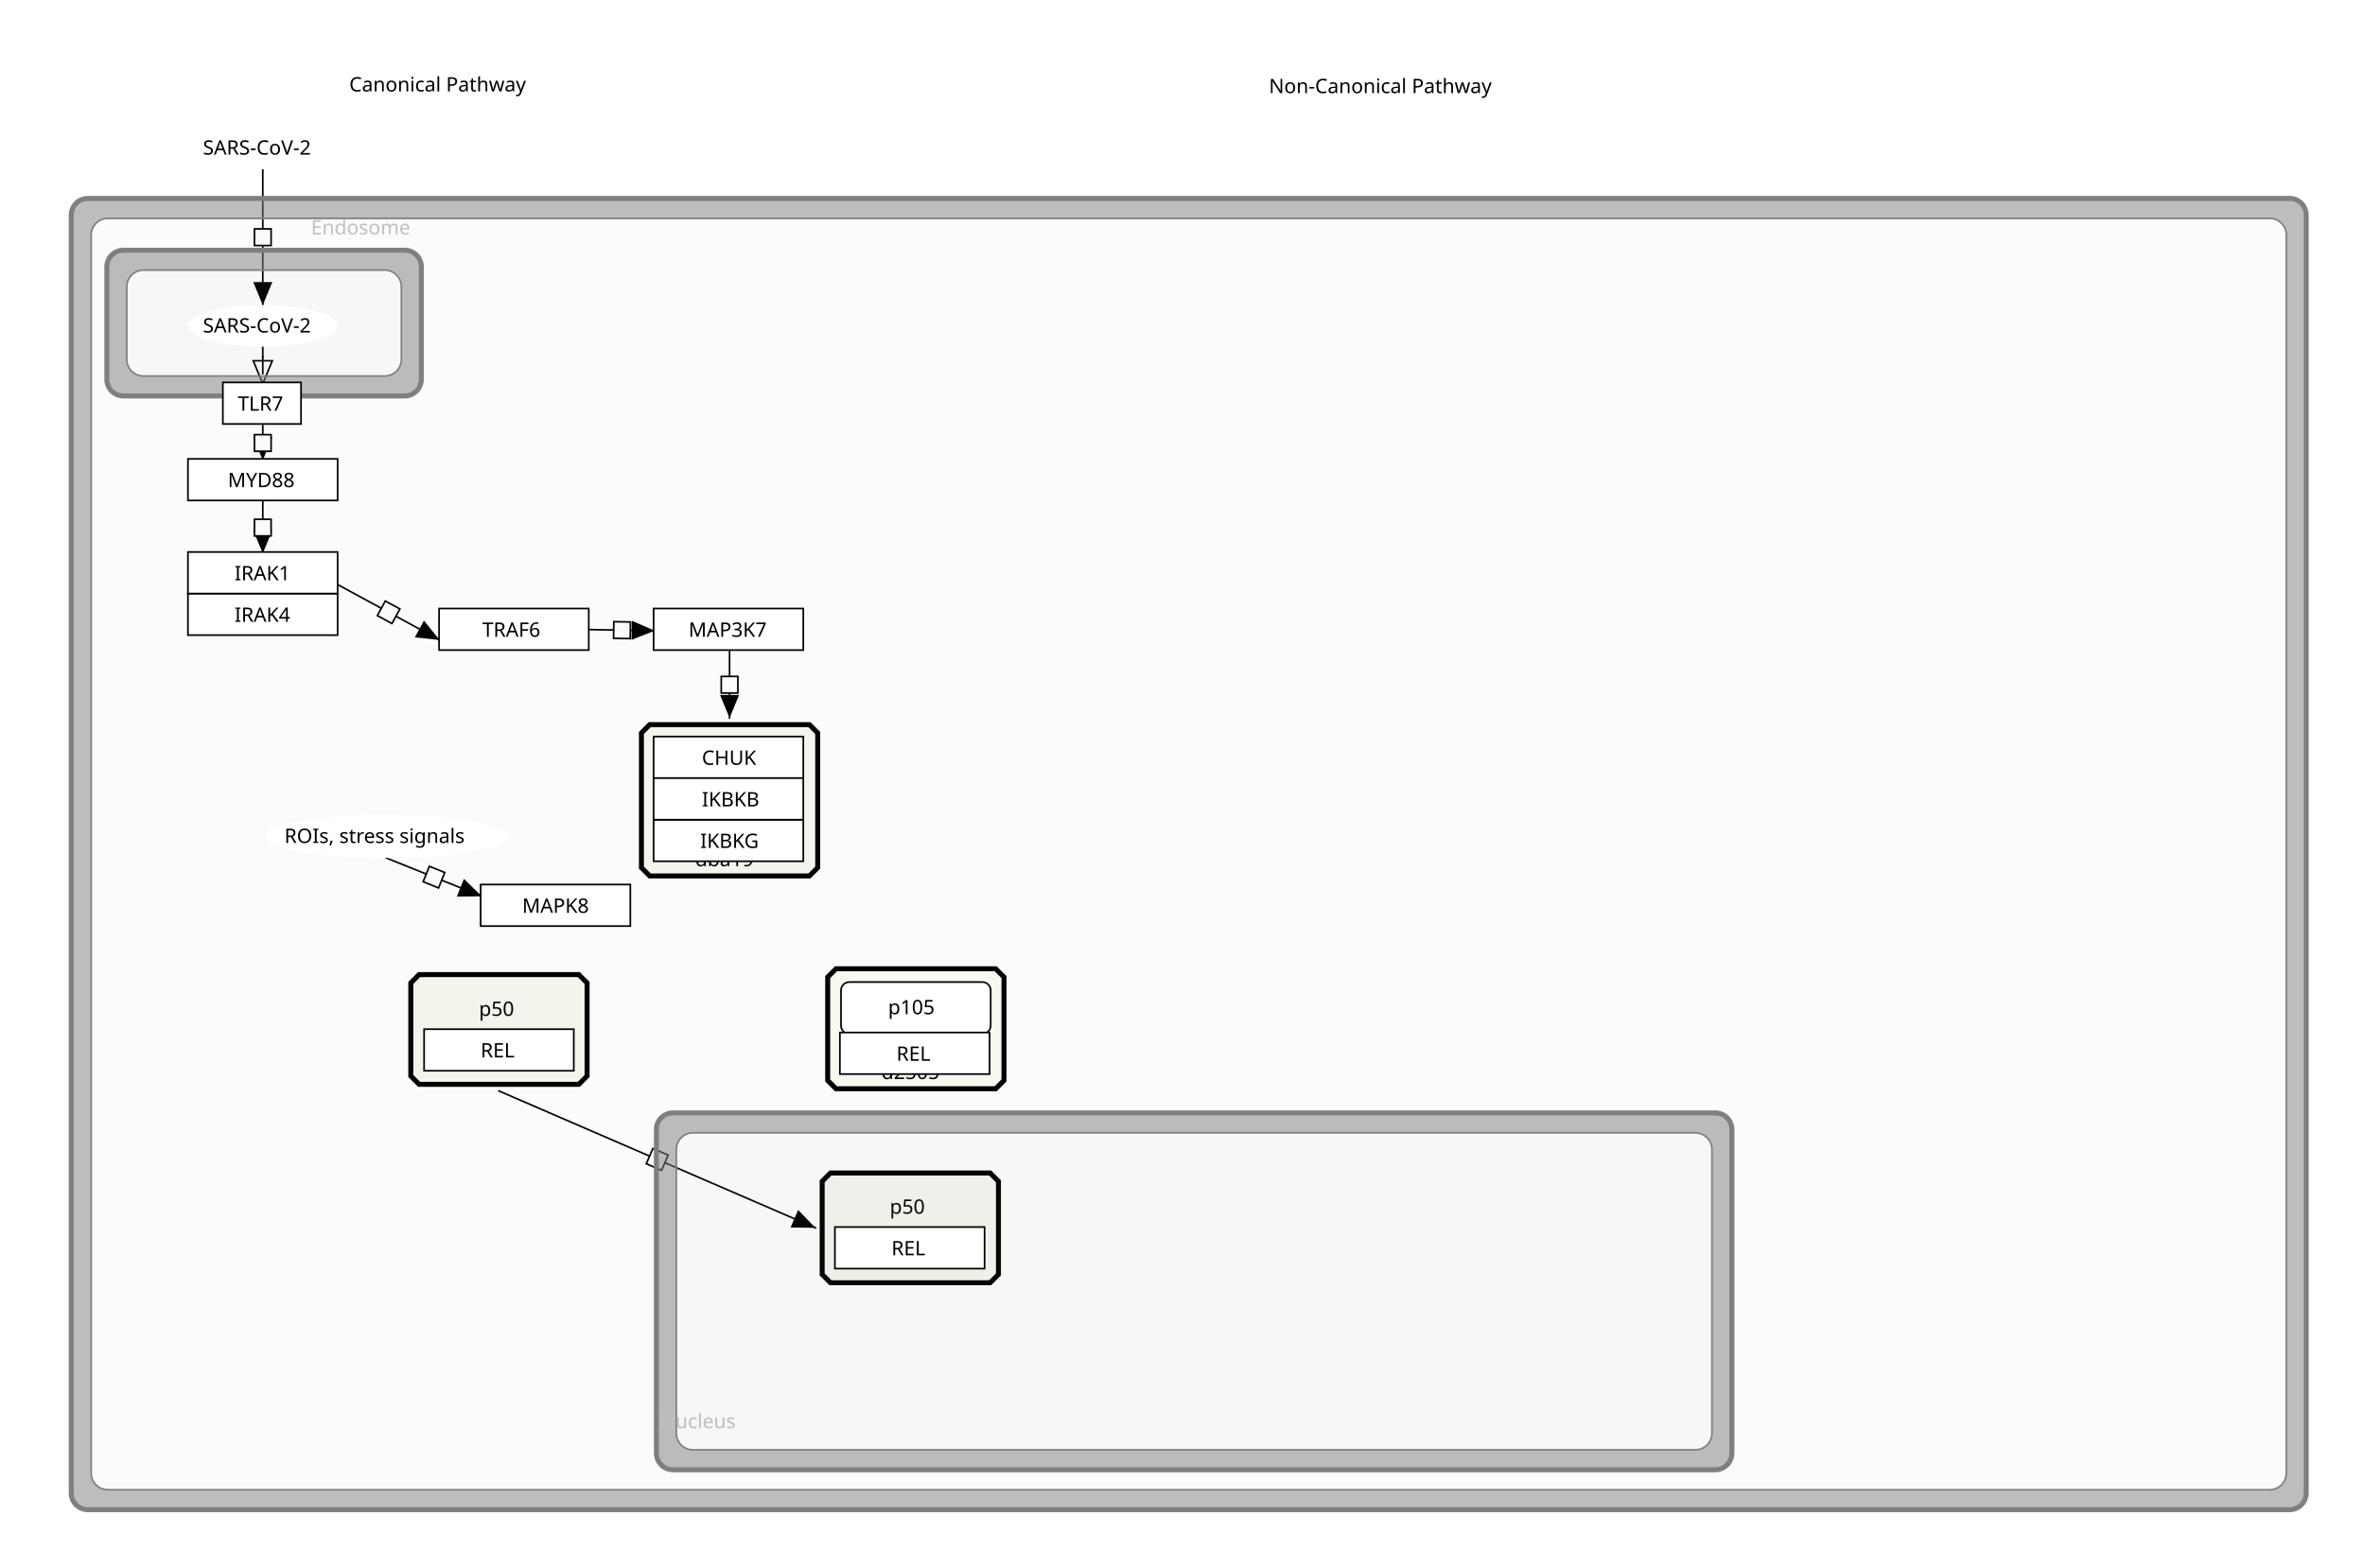
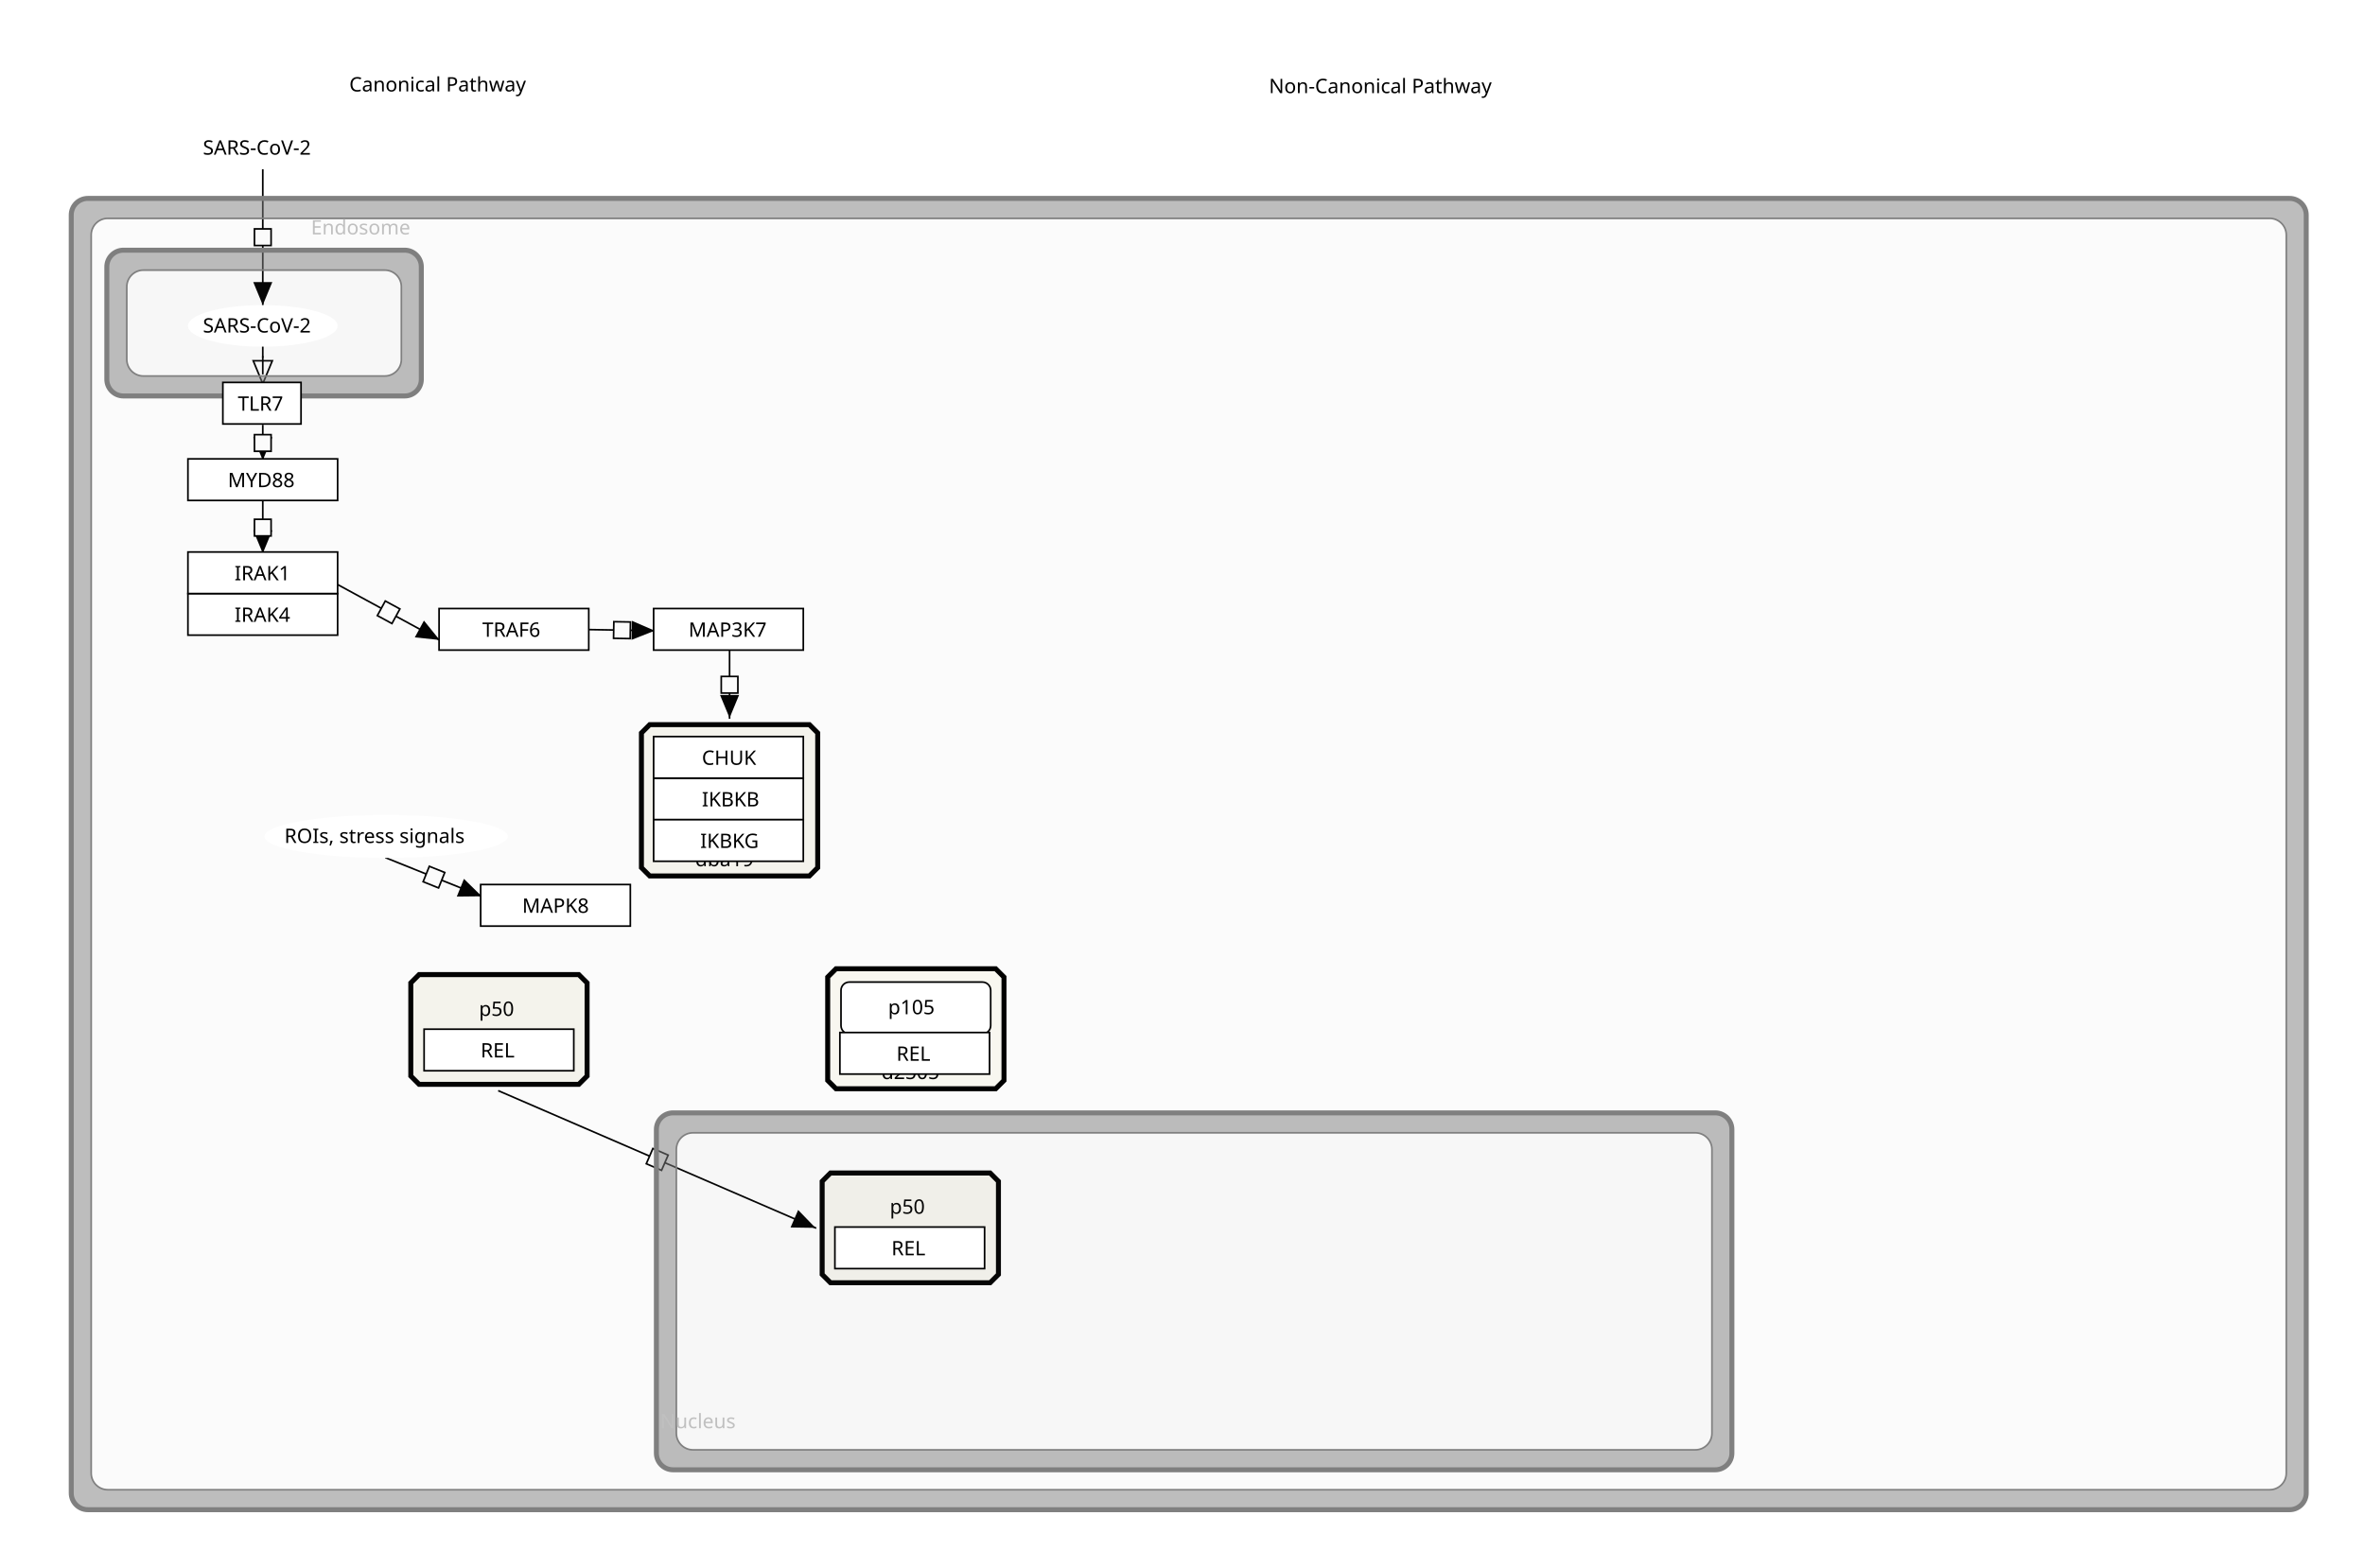
<svg xmlns="http://www.w3.org/2000/svg" fill-opacity="1" color-rendering="auto" color-interpolation="auto" text-rendering="auto" stroke="black" stroke-linecap="square" stroke-miterlimit="10" shape-rendering="auto" stroke-opacity="1" fill="black" stroke-dasharray="none" font-weight="normal" stroke-width="1" viewBox="0 0 1422 943" font-family="'Dialog'" font-style="normal" stroke-linejoin="miter" font-size="12px" stroke-dashoffset="0" image-rendering="auto">
  <defs id="genericDefs" />
  <g />
  <defs id="genericDefs" />
  <g>
    <g fill="white" text-rendering="geometricPrecision" color-interpolation="linearRGB" color-rendering="optimizeQuality" stroke="white" image-rendering="optimizeQuality">
      <rect x="-1" width="1424" height="945" y="-1" stroke="none" />
+       <path fill="none" d="M354.333 378.667 L369.001 378.915" stroke="black" />
+       <path fill="none" d="M378.999 379.085 L393.667 379.333" stroke="black" />
+       <path fill="black" d="M379.713 384.838 L393.667 379.333 L379.908 373.359 Z" stroke="none" />
+       <rect x="369" width="10" height="10" y="374" transform="translate(374,379) rotate(0.971) translate(-374,-379)" stroke="none" />
+       <rect x="369" y="374" transform="translate(374,379) rotate(0.971) translate(-374,-379)" fill="none" width="10" height="10" stroke="black" />
+     </g>
+     <g font-size="10px" text-rendering="geometricPrecision" image-rendering="optimizeQuality" color-rendering="optimizeQuality" font-family="sans-serif" color-interpolation="linearRGB" font-weight="bold">
+       <text x="373" xml:space="preserve" y="383" stroke="none" />
+     </g>
+     <g fill="rgb(248,247,240)" text-rendering="geometricPrecision" color-interpolation="linearRGB" color-rendering="optimizeQuality" stroke="rgb(248,247,240)" image-rendering="optimizeQuality">
+       <path d="M499.333 705.5 L595.333 705.5 L600.333 710.5 L600.333 766.5 L595.333 771.5 L499.333 771.5 L494.333 766.5 L494.333 710.5 Z" stroke="none" fill-rule="evenodd" />
+       <path fill="none" d="M499.333 705.5 L595.333 705.5 L600.333 710.5 L600.333 766.5 L595.333 771.5 L499.333 771.5 L494.333 766.5 L494.333 710.5 Z" stroke-width="3" fill-rule="evenodd" stroke="black" />
+       <text fill="black" x="535" xml:space="preserve" y="730" font-family="sans-serif" stroke="none">p50</text>
      <path fill="none" d="M158 256 L158 261.417" stroke="black" />
      <path fill="none" d="M158 271.417 L158 276.833" stroke="black" />
      <path fill="black" d="M152.26 262.975 L158 276.833 L163.74 262.975 Z" stroke="none" />
-       <rect x="153" width="10" height="10" y="261.417" transform="translate(158,266.4167) rotate(90) translate(-158,-266.4167)" stroke="none" />
+       <rect x="153" y="261.417" transform="translate(158,266.4167) rotate(90) translate(-158,-266.4167)" fill="white" width="10" height="10" stroke="none" />
      <rect x="153" y="261.417" transform="translate(158,266.4167) rotate(90) translate(-158,-266.4167)" fill="none" width="10" height="10" stroke="black" />
    </g>
    <g font-size="10px" text-rendering="geometricPrecision" image-rendering="optimizeQuality" color-rendering="optimizeQuality" font-family="sans-serif" color-interpolation="linearRGB" font-weight="bold">
      <text x="158" xml:space="preserve" y="270" stroke="none" />
+       <path fill="none" d="M203 351.583 L229.274 365.862" />
+       <path fill="none" d="M238.06 370.638 L264.333 384.917" />
+       <path d="M249.416 383.343 L264.333 384.917 L254.898 373.256 Z" stroke="none" />
+       <path fill="none" d="M229.274 365.862 L229.274 365.862" />
+       <path fill="none" d="M238.06 370.638 L238.06 370.638" />
+     </g>
+     <g transform="translate(233.6667,368.25) rotate(28.5231) translate(-233.6667,-368.25)" fill="white" text-rendering="geometricPrecision" color-rendering="optimizeQuality" image-rendering="optimizeQuality" color-interpolation="linearRGB" stroke="white">
+       <rect x="228.667" width="10" height="10" y="363.25" stroke="none" />
+       <rect fill="none" x="228.667" width="10" height="10" y="363.25" stroke="black" />
+     </g>
+     <g font-size="10px" text-rendering="geometricPrecision" image-rendering="optimizeQuality" color-rendering="optimizeQuality" font-family="sans-serif" color-interpolation="linearRGB" font-weight="bold">
+       <text x="233" xml:space="preserve" y="372" stroke="none" />
+     </g>
+     <g fill="rgb(248,247,240)" text-rendering="geometricPrecision" color-interpolation="linearRGB" color-rendering="optimizeQuality" stroke="rgb(248,247,240)" image-rendering="optimizeQuality">
+       <path d="M252 586.167 L348 586.167 L353 591.167 L353 647.167 L348 652.167 L252 652.167 L247 647.167 L247 591.167 Z" stroke="none" fill-rule="evenodd" />
+       <path fill="none" d="M252 586.167 L348 586.167 L353 591.167 L353 647.167 L348 652.167 L252 652.167 L247 647.167 L247 591.167 Z" stroke-width="3" fill-rule="evenodd" stroke="black" />
+       <text fill="black" x="288" xml:space="preserve" y="611" font-family="sans-serif" stroke="none">p50</text>
+       <path fill="none" d="M232.167 516 L256.277 525.679" stroke="black" />
+       <path fill="none" d="M265.557 529.404 L289.667 539.083" stroke="black" />
+       <path fill="black" d="M274.668 539.247 L289.667 539.083 L278.945 528.593 Z" stroke="none" />
+       <path fill="none" d="M256.277 525.679 L256.277 525.679" stroke="black" />
+       <path fill="none" d="M265.557 529.404 L265.557 529.404" stroke="black" />
+       <rect x="255.917" y="522.542" transform="translate(260.9167,527.5417) rotate(21.873) translate(-260.9167,-527.5417)" fill="white" width="10" height="10" stroke="none" />
+       <rect x="255.917" y="522.542" transform="translate(260.9167,527.5417) rotate(21.873) translate(-260.9167,-527.5417)" fill="none" width="10" height="10" stroke="black" />
+     </g>
+     <g font-size="10px" text-rendering="geometricPrecision" image-rendering="optimizeQuality" color-rendering="optimizeQuality" font-family="sans-serif" color-interpolation="linearRGB" font-weight="bold">
+       <text x="260" xml:space="preserve" y="531" stroke="none" />
      <path fill="none" d="M438.667 391.833 L438.667 406.833" />
      <path fill="none" d="M438.667 416.833 L438.667 431.833" />
      <path d="M432.926 417.975 L438.667 431.833 L444.407 417.975 Z" stroke="none" />
    </g>
    <g transform="translate(438.6667,411.8333) rotate(90) translate(-438.6667,-411.8333)" fill="white" text-rendering="geometricPrecision" color-rendering="optimizeQuality" image-rendering="optimizeQuality" color-interpolation="linearRGB" stroke="white">
      <rect x="433.667" width="10" height="10" y="406.833" stroke="none" />
      <rect fill="none" x="433.667" width="10" height="10" y="406.833" stroke="black" />
    </g>
    <g font-size="10px" text-rendering="geometricPrecision" image-rendering="optimizeQuality" color-rendering="optimizeQuality" font-family="sans-serif" color-interpolation="linearRGB" font-weight="bold">
      <text x="438" xml:space="preserve" y="415" stroke="none" />
-       <path fill="none" d="M158 301.833 L158 312.333" />
-       <path fill="none" d="M158 322.333 L158 332.833" />
-       <path d="M152.26 318.975 L158 332.833 L163.74 318.975 Z" stroke="none" />
-     </g>
-     <g transform="translate(158,317.3333) rotate(90) translate(-158,-317.3333)" fill="white" text-rendering="geometricPrecision" color-rendering="optimizeQuality" image-rendering="optimizeQuality" color-interpolation="linearRGB" stroke="white">
-       <rect x="153" width="10" height="10" y="312.333" stroke="none" />
-       <rect fill="none" x="153" width="10" height="10" y="312.333" stroke="black" />
+     </g>
+     <g fill="rgb(248,247,240)" text-rendering="geometricPrecision" color-interpolation="linearRGB" color-rendering="optimizeQuality" stroke="rgb(248,247,240)" image-rendering="optimizeQuality">
+       <path d="M390.667 435.833 L486.667 435.833 L491.667 440.833 L491.667 521.833 L486.667 526.833 L390.667 526.833 L385.667 521.833 L385.667 440.833 Z" stroke="none" fill-rule="evenodd" />
+       <path fill="none" d="M390.667 435.833 L486.667 435.833 L491.667 440.833 L491.667 521.833 L486.667 526.833 L390.667 526.833 L385.667 521.833 L385.667 440.833 Z" stroke-width="3" fill-rule="evenodd" stroke="black" />
+       <text fill="black" x="418" xml:space="preserve" y="521" font-family="sans-serif" stroke="none">dba19</text>
+       <path fill="none" d="M300 656.167 L390.578 695.348" stroke="black" />
+       <path fill="none" d="M399.756 699.318 L490.333 738.5" stroke="black" />
+       <path fill="black" d="M475.335 738.266 L490.333 738.5 L479.893 727.73 Z" stroke="none" />
+       <rect x="390.167" y="692.333" transform="translate(395.1667,697.3333) rotate(23.3921) translate(-395.1667,-697.3333)" fill="white" width="10" height="10" stroke="none" />
+       <rect x="390.167" y="692.333" transform="translate(395.1667,697.3333) rotate(23.3921) translate(-395.1667,-697.3333)" fill="none" width="10" height="10" stroke="black" />
+     </g>
+     <g font-size="10px" text-rendering="geometricPrecision" image-rendering="optimizeQuality" color-rendering="optimizeQuality" font-family="sans-serif" color-interpolation="linearRGB" font-weight="bold">
+       <text x="395" xml:space="preserve" y="701" stroke="none" />
+       <path fill="none" d="M158 208.5 L158 214.667" />
+       <path fill="none" d="M158 224.667 L158 230.833" />
+     </g>
+     <g fill="white" text-rendering="geometricPrecision" color-interpolation="linearRGB" color-rendering="optimizeQuality" stroke="white" image-rendering="optimizeQuality">
+       <path d="M158 230.833 L152.26 216.975 L163.74 216.975 Z" stroke="none" />
+       <path fill="none" d="M158 230.833 L152.26 216.975 L163.74 216.975 Z" stroke="black" />
+       <line y2="214.667" fill="none" x1="158" x2="158" stroke="black" y1="224.667" />
+       <path fill="none" d="M158 301.833 L158 312.333" stroke="black" />
+       <path fill="none" d="M158 322.333 L158 332.833" stroke="black" />
+       <path fill="black" d="M152.26 318.975 L158 332.833 L163.74 318.975 Z" stroke="none" />
+       <rect x="153" width="10" height="10" y="312.333" transform="translate(158,317.3333) rotate(90) translate(-158,-317.3333)" stroke="none" />
+       <rect x="153" y="312.333" transform="translate(158,317.3333) rotate(90) translate(-158,-317.3333)" fill="none" width="10" height="10" stroke="black" />
    </g>
    <g font-size="10px" text-rendering="geometricPrecision" image-rendering="optimizeQuality" color-rendering="optimizeQuality" font-family="sans-serif" color-interpolation="linearRGB" font-weight="bold">
      <text x="158" xml:space="preserve" y="321" stroke="none" />
      <path fill="none" d="M158 101.833 L158 137.667" />
      <path fill="none" d="M158 147.667 L158 183.5" />
      <path d="M152.26 169.642 L158 183.5 L163.74 169.642 Z" stroke="none" />
    </g>
    <g transform="translate(158,142.6667) rotate(90) translate(-158,-142.6667)" fill="white" text-rendering="geometricPrecision" color-rendering="optimizeQuality" image-rendering="optimizeQuality" color-interpolation="linearRGB" stroke="white">
      <rect x="153" width="10" height="10" y="137.667" stroke="none" />
      <rect fill="none" x="153" width="10" height="10" y="137.667" stroke="black" />
    </g>
    <g font-size="10px" text-rendering="geometricPrecision" image-rendering="optimizeQuality" color-rendering="optimizeQuality" font-family="sans-serif" color-interpolation="linearRGB" font-weight="bold">
      <text x="158" xml:space="preserve" y="146" stroke="none" />
    </g>
-     <g fill="rgb(248,247,240)" text-rendering="geometricPrecision" color-interpolation="linearRGB" color-rendering="optimizeQuality" stroke="rgb(248,247,240)" image-rendering="optimizeQuality">
-       <path d="M390.667 435.833 L486.667 435.833 L491.667 440.833 L491.667 521.833 L486.667 526.833 L390.667 526.833 L385.667 521.833 L385.667 440.833 Z" stroke="none" fill-rule="evenodd" />
-       <path fill="none" d="M390.667 435.833 L486.667 435.833 L491.667 440.833 L491.667 521.833 L486.667 526.833 L390.667 526.833 L385.667 521.833 L385.667 440.833 Z" stroke-width="3" fill-rule="evenodd" stroke="black" />
-       <text fill="black" x="418" xml:space="preserve" y="521" font-family="sans-serif" stroke="none">dba19</text>
-       <path fill="none" d="M158 208.5 L158 214.667" stroke="black" />
-       <path fill="none" d="M158 224.667 L158 230.833" stroke="black" />
-       <path fill="white" d="M158 230.833 L152.26 216.975 L163.74 216.975 Z" stroke="none" />
-       <path fill="none" d="M158 230.833 L152.26 216.975 L163.74 216.975 Z" stroke="black" />
-       <line y2="214.667" fill="none" x1="158" x2="158" stroke="black" y1="224.667" />
-       <path d="M252 586.167 L348 586.167 L353 591.167 L353 647.167 L348 652.167 L252 652.167 L247 647.167 L247 591.167 Z" stroke="none" fill-rule="evenodd" />
-       <path fill="none" d="M252 586.167 L348 586.167 L353 591.167 L353 647.167 L348 652.167 L252 652.167 L247 647.167 L247 591.167 Z" stroke-width="3" fill-rule="evenodd" stroke="black" />
-       <text fill="black" x="288" xml:space="preserve" y="611" font-family="sans-serif" stroke="none">p50</text>
-       <path fill="none" d="M203 351.583 L229.274 365.862" stroke="black" />
-       <path fill="none" d="M238.06 370.638 L264.333 384.917" stroke="black" />
-       <path fill="black" d="M249.416 383.343 L264.333 384.917 L254.898 373.256 Z" stroke="none" />
-       <path fill="none" d="M229.274 365.862 L229.274 365.862" stroke="black" />
-       <path fill="none" d="M238.06 370.638 L238.06 370.638" stroke="black" />
-       <rect x="228.667" y="363.25" transform="translate(233.6667,368.25) rotate(28.5231) translate(-233.6667,-368.25)" fill="white" width="10" height="10" stroke="none" />
-       <rect x="228.667" y="363.25" transform="translate(233.6667,368.25) rotate(28.5231) translate(-233.6667,-368.25)" fill="none" width="10" height="10" stroke="black" />
-     </g>
-     <g font-size="10px" text-rendering="geometricPrecision" image-rendering="optimizeQuality" color-rendering="optimizeQuality" font-family="sans-serif" color-interpolation="linearRGB" font-weight="bold">
-       <text x="233" xml:space="preserve" y="372" stroke="none" />
-       <path fill="none" d="M232.167 516 L256.277 525.679" />
-       <path fill="none" d="M265.557 529.404 L289.667 539.083" />
-       <path d="M274.668 539.247 L289.667 539.083 L278.945 528.593 Z" stroke="none" />
-       <path fill="none" d="M256.277 525.679 L256.277 525.679" />
-       <path fill="none" d="M265.557 529.404 L265.557 529.404" />
-     </g>
-     <g transform="translate(260.9167,527.5417) rotate(21.873) translate(-260.9167,-527.5417)" fill="white" text-rendering="geometricPrecision" color-rendering="optimizeQuality" image-rendering="optimizeQuality" color-interpolation="linearRGB" stroke="white">
-       <rect x="255.917" width="10" height="10" y="522.542" stroke="none" />
-       <rect fill="none" x="255.917" width="10" height="10" y="522.542" stroke="black" />
-     </g>
-     <g font-size="10px" text-rendering="geometricPrecision" image-rendering="optimizeQuality" color-rendering="optimizeQuality" font-family="sans-serif" color-interpolation="linearRGB" font-weight="bold">
-       <text x="260" xml:space="preserve" y="531" stroke="none" />
-       <path fill="none" d="M300 656.167 L390.578 695.348" />
-       <path fill="none" d="M399.756 699.318 L490.333 738.5" />
-       <path d="M475.335 738.266 L490.333 738.5 L479.893 727.73 Z" stroke="none" />
-     </g>
-     <g transform="translate(395.1667,697.3333) rotate(23.3921) translate(-395.1667,-697.3333)" fill="white" text-rendering="geometricPrecision" color-rendering="optimizeQuality" image-rendering="optimizeQuality" color-interpolation="linearRGB" stroke="white">
-       <rect x="390.167" width="10" height="10" y="692.333" stroke="none" />
-       <rect fill="none" x="390.167" width="10" height="10" y="692.333" stroke="black" />
-     </g>
-     <g font-size="10px" text-rendering="geometricPrecision" image-rendering="optimizeQuality" color-rendering="optimizeQuality" font-family="sans-serif" color-interpolation="linearRGB" font-weight="bold">
-       <text x="395" xml:space="preserve" y="701" stroke="none" />
-       <path fill="none" d="M354.333 378.667 L369.001 378.915" />
-       <path fill="none" d="M378.999 379.085 L393.667 379.333" />
-       <path d="M379.713 384.838 L393.667 379.333 L379.908 373.359 Z" stroke="none" />
-     </g>
-     <g transform="translate(374,379) rotate(0.971) translate(-374,-379)" fill="white" text-rendering="geometricPrecision" color-rendering="optimizeQuality" image-rendering="optimizeQuality" color-interpolation="linearRGB" stroke="white">
-       <rect x="369" width="10" height="10" y="374" stroke="none" />
-       <rect fill="none" x="369" width="10" height="10" y="374" stroke="black" />
-     </g>
-     <g font-size="10px" text-rendering="geometricPrecision" image-rendering="optimizeQuality" color-rendering="optimizeQuality" font-family="sans-serif" color-interpolation="linearRGB" font-weight="bold">
-       <text x="373" xml:space="preserve" y="383" stroke="none" />
-     </g>
-     <g fill="rgb(248,247,240)" text-rendering="geometricPrecision" color-interpolation="linearRGB" color-rendering="optimizeQuality" stroke="rgb(248,247,240)" image-rendering="optimizeQuality">
-       <path d="M499.333 705.5 L595.333 705.5 L600.333 710.5 L600.333 766.5 L595.333 771.5 L499.333 771.5 L494.333 766.5 L494.333 710.5 Z" stroke="none" fill-rule="evenodd" />
-       <path fill="none" d="M499.333 705.5 L595.333 705.5 L600.333 710.5 L600.333 766.5 L595.333 771.5 L499.333 771.5 L494.333 766.5 L494.333 710.5 Z" stroke-width="3" fill-rule="evenodd" stroke="black" />
-       <text fill="black" x="535" xml:space="preserve" y="730" font-family="sans-serif" stroke="none">p50</text>
+     <g fill-opacity="0.031" fill="rgb(128,128,128)" text-rendering="geometricPrecision" color-rendering="optimizeQuality" image-rendering="optimizeQuality" stroke="rgb(128,128,128)" color-interpolation="linearRGB" stroke-opacity="0.031">
+       <rect x="64.233" y="150.47" width="189.093" rx="10" ry="10" height="87.683" stroke="none" />
+     </g>
+     <g fill="gray" text-rendering="geometricPrecision" color-rendering="optimizeQuality" image-rendering="optimizeQuality" stroke="gray" color-interpolation="linearRGB" stroke-width="3">
+       <rect x="64.233" y="150.47" fill="none" width="189.093" rx="10" ry="10" height="87.683" />
+       <rect x="76.233" y="162.47" fill="none" width="165.093" rx="10" ry="10" height="63.683" stroke-width="1" />
+     </g>
+     <g fill-opacity="0.498" fill="rgb(128,128,128)" text-rendering="geometricPrecision" color-rendering="optimizeQuality" image-rendering="optimizeQuality" stroke="rgb(128,128,128)" color-interpolation="linearRGB" stroke-opacity="0.498">
+       <path d="M231.326 162.47 C236.849 162.47 241.326 166.948 241.326 172.47 L241.326 216.153 C241.326 221.676 236.849 226.153 231.326 226.153 L86.233 226.153 C80.71 226.153 76.233 221.676 76.233 216.153 L76.233 172.47 C76.233 166.948 80.71 162.47 86.233 162.47 ZM74.233 150.47 C68.71 150.47 64.233 154.948 64.233 160.47 L64.233 228.153 C64.233 233.676 68.71 238.153 74.233 238.153 L243.326 238.153 C248.849 238.153 253.326 233.676 253.326 228.153 L253.326 160.47 C253.326 154.948 248.849 150.47 243.326 150.47 Z" stroke="none" />
+     </g>
+     <g fill="silver" text-rendering="geometricPrecision" color-rendering="optimizeQuality" image-rendering="optimizeQuality" font-family="sans-serif" stroke="silver" color-interpolation="linearRGB">
+       <text x="64" xml:space="preserve" y="157" stroke="none"> </text>
+     </g>
+     <g fill-opacity="0.031" fill="rgb(128,128,128)" text-rendering="geometricPrecision" color-rendering="optimizeQuality" image-rendering="optimizeQuality" stroke="rgb(128,128,128)" color-interpolation="linearRGB" stroke-opacity="0.031">
+       <rect x="42.833" y="119.333" width="1343.833" rx="10" ry="10" height="788.667" stroke="none" />
+     </g>
+     <g fill="gray" text-rendering="geometricPrecision" color-rendering="optimizeQuality" image-rendering="optimizeQuality" stroke="gray" color-interpolation="linearRGB" stroke-width="3">
+       <rect x="42.833" y="119.333" fill="none" width="1343.833" rx="10" ry="10" height="788.667" />
+       <rect x="54.833" y="131.333" fill="none" width="1319.833" rx="10" ry="10" height="764.667" stroke-width="1" />
+     </g>
+     <g fill-opacity="0.498" fill="rgb(128,128,128)" text-rendering="geometricPrecision" color-rendering="optimizeQuality" image-rendering="optimizeQuality" stroke="rgb(128,128,128)" color-interpolation="linearRGB" stroke-opacity="0.498">
+       <path d="M1364.667 131.333 C1370.19 131.333 1374.667 135.81 1374.667 141.333 L1374.667 886 C1374.667 891.523 1370.19 896 1364.667 896 L64.833 896 C59.31 896 54.833 891.523 54.833 886 L54.833 141.333 C54.833 135.81 59.31 131.333 64.833 131.333 ZM52.833 119.333 C47.31 119.333 42.833 123.811 42.833 129.333 L42.833 898 C42.833 903.523 47.31 908 52.833 908 L1376.667 908 C1382.19 908 1386.667 903.523 1386.667 898 L1386.667 129.333 C1386.667 123.811 1382.19 119.333 1376.667 119.333 Z" stroke="none" />
+     </g>
+     <g fill="silver" text-rendering="geometricPrecision" color-rendering="optimizeQuality" image-rendering="optimizeQuality" font-family="sans-serif" stroke="silver" color-interpolation="linearRGB">
+       <text x="187" xml:space="preserve" y="141" stroke="none">Endosome</text>
    </g>
    <g fill-opacity="0.031" fill="rgb(128,128,128)" text-rendering="geometricPrecision" color-rendering="optimizeQuality" image-rendering="optimizeQuality" stroke="rgb(128,128,128)" color-interpolation="linearRGB" stroke-opacity="0.031">
      <rect x="394.667" y="669.333" width="646.667" rx="10" ry="10" height="214.667" stroke="none" />
    </g>
    <g fill="gray" text-rendering="geometricPrecision" color-rendering="optimizeQuality" image-rendering="optimizeQuality" stroke="gray" color-interpolation="linearRGB" stroke-width="3">
      <rect x="394.667" y="669.333" fill="none" width="646.667" rx="10" ry="10" height="214.667" />
      <rect x="406.667" y="681.333" fill="none" width="622.667" rx="10" ry="10" height="190.667" stroke-width="1" />
    </g>
    <g fill-opacity="0.498" fill="rgb(128,128,128)" text-rendering="geometricPrecision" color-rendering="optimizeQuality" image-rendering="optimizeQuality" stroke="rgb(128,128,128)" color-interpolation="linearRGB" stroke-opacity="0.498">
      <path d="M1019.333 681.333 C1024.856 681.333 1029.333 685.811 1029.333 691.333 L1029.333 862 C1029.333 867.523 1024.856 872 1019.333 872 L416.667 872 C411.144 872 406.667 867.523 406.667 862 L406.667 691.333 C406.667 685.811 411.144 681.333 416.667 681.333 ZM404.667 669.333 C399.144 669.333 394.667 673.811 394.667 679.333 L394.667 874 C394.667 879.523 399.144 884 404.667 884 L1031.333 884 C1036.856 884 1041.333 879.523 1041.333 874 L1041.333 679.333 C1041.333 673.811 1036.856 669.333 1031.333 669.333 Z" stroke="none" />
    </g>
    <g fill="silver" text-rendering="geometricPrecision" color-rendering="optimizeQuality" image-rendering="optimizeQuality" font-family="sans-serif" stroke="silver" color-interpolation="linearRGB">
      <text x="397" xml:space="preserve" y="859" stroke="none">Nucleus </text>
-     </g>
-     <g fill-opacity="0.031" fill="rgb(128,128,128)" text-rendering="geometricPrecision" color-rendering="optimizeQuality" image-rendering="optimizeQuality" stroke="rgb(128,128,128)" color-interpolation="linearRGB" stroke-opacity="0.031">
-       <rect x="42.833" y="119.333" width="1343.833" rx="10" ry="10" height="788.667" stroke="none" />
-     </g>
-     <g fill="gray" text-rendering="geometricPrecision" color-rendering="optimizeQuality" image-rendering="optimizeQuality" stroke="gray" color-interpolation="linearRGB" stroke-width="3">
-       <rect x="42.833" y="119.333" fill="none" width="1343.833" rx="10" ry="10" height="788.667" />
-       <rect x="54.833" y="131.333" fill="none" width="1319.833" rx="10" ry="10" height="764.667" stroke-width="1" />
-     </g>
-     <g fill-opacity="0.498" fill="rgb(128,128,128)" text-rendering="geometricPrecision" color-rendering="optimizeQuality" image-rendering="optimizeQuality" stroke="rgb(128,128,128)" color-interpolation="linearRGB" stroke-opacity="0.498">
-       <path d="M1364.667 131.333 C1370.19 131.333 1374.667 135.81 1374.667 141.333 L1374.667 886 C1374.667 891.523 1370.19 896 1364.667 896 L64.833 896 C59.31 896 54.833 891.523 54.833 886 L54.833 141.333 C54.833 135.81 59.31 131.333 64.833 131.333 ZM52.833 119.333 C47.31 119.333 42.833 123.811 42.833 129.333 L42.833 898 C42.833 903.523 47.31 908 52.833 908 L1376.667 908 C1382.19 908 1386.667 903.523 1386.667 898 L1386.667 129.333 C1386.667 123.811 1382.19 119.333 1376.667 119.333 Z" stroke="none" />
-     </g>
-     <g fill="silver" text-rendering="geometricPrecision" color-rendering="optimizeQuality" image-rendering="optimizeQuality" font-family="sans-serif" stroke="silver" color-interpolation="linearRGB">
-       <text x="187" xml:space="preserve" y="141" stroke="none">Endosome</text>
-     </g>
-     <g fill-opacity="0.031" fill="rgb(128,128,128)" text-rendering="geometricPrecision" color-rendering="optimizeQuality" image-rendering="optimizeQuality" stroke="rgb(128,128,128)" color-interpolation="linearRGB" stroke-opacity="0.031">
-       <rect x="64.233" y="150.47" width="189.093" rx="10" ry="10" height="87.683" stroke="none" />
-     </g>
-     <g fill="gray" text-rendering="geometricPrecision" color-rendering="optimizeQuality" image-rendering="optimizeQuality" stroke="gray" color-interpolation="linearRGB" stroke-width="3">
-       <rect x="64.233" y="150.47" fill="none" width="189.093" rx="10" ry="10" height="87.683" />
-       <rect x="76.233" y="162.47" fill="none" width="165.093" rx="10" ry="10" height="63.683" stroke-width="1" />
-     </g>
-     <g fill-opacity="0.498" fill="rgb(128,128,128)" text-rendering="geometricPrecision" color-rendering="optimizeQuality" image-rendering="optimizeQuality" stroke="rgb(128,128,128)" color-interpolation="linearRGB" stroke-opacity="0.498">
-       <path d="M231.326 162.47 C236.849 162.47 241.326 166.948 241.326 172.47 L241.326 216.153 C241.326 221.676 236.849 226.153 231.326 226.153 L86.233 226.153 C80.71 226.153 76.233 221.676 76.233 216.153 L76.233 172.47 C76.233 166.948 80.71 162.47 86.233 162.47 ZM74.233 150.47 C68.71 150.47 64.233 154.948 64.233 160.47 L64.233 228.153 C64.233 233.676 68.71 238.153 74.233 238.153 L243.326 238.153 C248.849 238.153 253.326 233.676 253.326 228.153 L253.326 160.47 C253.326 154.948 248.849 150.47 243.326 150.47 Z" stroke="none" />
-     </g>
-     <g fill="silver" text-rendering="geometricPrecision" color-rendering="optimizeQuality" image-rendering="optimizeQuality" font-family="sans-serif" stroke="silver" color-interpolation="linearRGB">
-       <text x="64" xml:space="preserve" y="157" stroke="none"> </text>
      <ellipse rx="73.167" fill="white" ry="12.917" cx="232.167" cy="503.083" stroke="none" />
      <text fill="black" x="171" xml:space="preserve" y="507" stroke="none">ROIs, stress signals</text>
+       <ellipse rx="45" fill="white" ry="12.5" cx="158" cy="196" stroke="none" />
+       <text fill="black" x="122" xml:space="preserve" y="200" stroke="none">SARS-CoV-2</text>
      <ellipse rx="45" fill="white" ry="12.5" cx="158" cy="89.333" stroke="none" />
      <text fill="black" x="122" xml:space="preserve" y="93" stroke="none">SARS-CoV-2</text>
-       <ellipse rx="45" fill="white" ry="12.5" cx="158" cy="196" stroke="none" />
-       <text fill="black" x="122" xml:space="preserve" y="200" stroke="none">SARS-CoV-2</text>
      <path fill="rgb(248,247,240)" d="M502.667 582.667 L598.667 582.667 L603.667 587.667 L603.667 649.833 L598.667 654.833 L502.667 654.833 L497.667 649.833 L497.667 587.667 Z" fill-rule="evenodd" stroke="none" />
    </g>
    <g text-rendering="geometricPrecision" stroke-width="3" color-interpolation="linearRGB" color-rendering="optimizeQuality" image-rendering="optimizeQuality">
      <path fill="none" d="M502.667 582.667 L598.667 582.667 L603.667 587.667 L603.667 649.833 L598.667 654.833 L502.667 654.833 L497.667 649.833 L497.667 587.667 Z" fill-rule="evenodd" />
      <text x="530" xml:space="preserve" stroke-width="1" y="649" font-family="sans-serif" stroke="none">d2505</text>
      <rect x="289" y="532" fill="white" width="90" height="25" stroke="none" stroke-width="1" />
      <rect fill="none" x="289" width="90" stroke-width="1" height="25" y="532" />
      <text x="314" xml:space="preserve" stroke-width="1" y="549" font-family="sans-serif" stroke="none">MAPK8</text>
+       <rect x="393" y="366" fill="white" width="90" height="25" stroke="none" stroke-width="1" />
+       <rect fill="none" x="393" width="90" stroke-width="1" height="25" y="366" />
+       <text x="414" xml:space="preserve" stroke-width="1" y="383" font-family="sans-serif" stroke="none">MAP3K7</text>
+       <rect x="113" y="357" fill="white" width="90" height="25" stroke="none" stroke-width="1" />
+       <rect fill="none" x="113" width="90" stroke-width="1" height="25" y="357" />
+       <text x="141" xml:space="preserve" stroke-width="1" y="374" font-family="sans-serif" stroke="none">IRAK4</text>
      <rect x="505.667" y="590.667" fill="white" width="90" rx="5" ry="5" height="31.167" stroke="none" stroke-width="1" />
      <rect x="505.667" y="590.667" fill="none" width="90" rx="5" ry="5" height="31.167" stroke-width="1" />
      <text x="534" xml:space="preserve" stroke-width="1" y="610" font-family="sans-serif" stroke="none">p105</text>
+       <rect x="113" y="332" fill="white" width="90" height="25" stroke="none" stroke-width="1" />
+       <rect fill="none" x="113" width="90" stroke-width="1" height="25" y="332" />
+       <text x="141" xml:space="preserve" stroke-width="1" y="349" font-family="sans-serif" stroke="none">IRAK1</text>
+       <rect x="264" y="366" fill="white" width="90" height="25" stroke="none" stroke-width="1" />
+       <rect fill="none" x="264" width="90" stroke-width="1" height="25" y="366" />
+       <text x="290" xml:space="preserve" stroke-width="1" y="383" font-family="sans-serif" stroke="none">TRAF6</text>
+       <rect x="134" y="230" fill="white" width="47" height="25" stroke="none" stroke-width="1" />
+       <rect fill="none" x="134" width="47" stroke-width="1" height="25" y="230" />
+       <text x="143" xml:space="preserve" stroke-width="1" y="247" font-family="sans-serif" stroke="none">TLR7</text>
+       <rect x="393" y="468" fill="white" width="90" height="25" stroke="none" stroke-width="1" />
+       <rect fill="none" x="393" width="90" stroke-width="1" height="25" y="468" />
+       <text x="422" xml:space="preserve" stroke-width="1" y="485" font-family="sans-serif" stroke="none">IKBKB</text>
+       <rect x="505" y="621" fill="white" width="90" height="25" stroke="none" stroke-width="1" />
+       <rect fill="none" x="505" width="90" stroke-width="1" height="25" y="621" />
+       <text x="539" xml:space="preserve" stroke-width="1" y="638" font-family="sans-serif" stroke="none">REL</text>
+       <rect x="255" y="619" fill="white" width="90" height="25" stroke="none" stroke-width="1" />
+       <rect fill="none" x="255" width="90" stroke-width="1" height="25" y="619" />
+       <text x="289" xml:space="preserve" stroke-width="1" y="636" font-family="sans-serif" stroke="none">REL</text>
+       <rect x="393" y="493" fill="white" width="90" height="25" stroke="none" stroke-width="1" />
+       <rect fill="none" x="393" width="90" stroke-width="1" height="25" y="493" />
+       <text x="421" xml:space="preserve" stroke-width="1" y="510" font-family="sans-serif" stroke="none">IKBKG</text>
+       <rect x="393" y="443" fill="white" width="90" height="25" stroke="none" stroke-width="1" />
+       <rect fill="none" x="393" width="90" stroke-width="1" height="25" y="443" />
+       <text x="422" xml:space="preserve" stroke-width="1" y="460" font-family="sans-serif" stroke="none">CHUK</text>
      <rect x="113" y="276" fill="white" width="90" height="25" stroke="none" stroke-width="1" />
      <rect fill="none" x="113" width="90" stroke-width="1" height="25" y="276" />
      <text x="137" xml:space="preserve" stroke-width="1" y="293" font-family="sans-serif" stroke="none">MYD88</text>
-       <rect x="113" y="357" fill="white" width="90" height="25" stroke="none" stroke-width="1" />
-       <rect fill="none" x="113" width="90" stroke-width="1" height="25" y="357" />
-       <text x="141" xml:space="preserve" stroke-width="1" y="374" font-family="sans-serif" stroke="none">IRAK4</text>
-       <rect x="393" y="443" fill="white" width="90" height="25" stroke="none" stroke-width="1" />
-       <rect fill="none" x="393" width="90" stroke-width="1" height="25" y="443" />
-       <text x="422" xml:space="preserve" stroke-width="1" y="460" font-family="sans-serif" stroke="none">CHUK</text>
-       <rect x="255" y="619" fill="white" width="90" height="25" stroke="none" stroke-width="1" />
-       <rect fill="none" x="255" width="90" stroke-width="1" height="25" y="619" />
-       <text x="289" xml:space="preserve" stroke-width="1" y="636" font-family="sans-serif" stroke="none">REL</text>
-       <rect x="393" y="366" fill="white" width="90" height="25" stroke="none" stroke-width="1" />
-       <rect fill="none" x="393" width="90" stroke-width="1" height="25" y="366" />
-       <text x="414" xml:space="preserve" stroke-width="1" y="383" font-family="sans-serif" stroke="none">MAP3K7</text>
-       <rect x="393" y="493" fill="white" width="90" height="25" stroke="none" stroke-width="1" />
-       <rect fill="none" x="393" width="90" stroke-width="1" height="25" y="493" />
-       <text x="421" xml:space="preserve" stroke-width="1" y="510" font-family="sans-serif" stroke="none">IKBKG</text>
-       <rect x="505" y="621" fill="white" width="90" height="25" stroke="none" stroke-width="1" />
-       <rect fill="none" x="505" width="90" stroke-width="1" height="25" y="621" />
-       <text x="539" xml:space="preserve" stroke-width="1" y="638" font-family="sans-serif" stroke="none">REL</text>
-       <rect x="113" y="332" fill="white" width="90" height="25" stroke="none" stroke-width="1" />
-       <rect fill="none" x="113" width="90" stroke-width="1" height="25" y="332" />
-       <text x="141" xml:space="preserve" stroke-width="1" y="349" font-family="sans-serif" stroke="none">IRAK1</text>
-       <rect x="134" y="230" fill="white" width="47" height="25" stroke="none" stroke-width="1" />
-       <rect fill="none" x="134" width="47" stroke-width="1" height="25" y="230" />
-       <text x="143" xml:space="preserve" stroke-width="1" y="247" font-family="sans-serif" stroke="none">TLR7</text>
-       <rect x="264" y="366" fill="white" width="90" height="25" stroke="none" stroke-width="1" />
-       <rect fill="none" x="264" width="90" stroke-width="1" height="25" y="366" />
-       <text x="290" xml:space="preserve" stroke-width="1" y="383" font-family="sans-serif" stroke="none">TRAF6</text>
-       <rect x="393" y="468" fill="white" width="90" height="25" stroke="none" stroke-width="1" />
-       <rect fill="none" x="393" width="90" stroke-width="1" height="25" y="468" />
-       <text x="422" xml:space="preserve" stroke-width="1" y="485" font-family="sans-serif" stroke="none">IKBKB</text>
      <rect x="502" y="738" fill="white" width="90" height="25" stroke="none" stroke-width="1" />
      <rect fill="none" x="502" width="90" stroke-width="1" height="25" y="738" />
      <text x="536" xml:space="preserve" stroke-width="1" y="755" font-family="sans-serif" stroke="none">REL</text>
+       <text x="210" xml:space="preserve" stroke-width="1" y="55" stroke="none">Canonical Pathway</text>
      <text x="763" xml:space="preserve" stroke-width="1" y="56" stroke="none">Non-Canonical Pathway</text>
-       <text x="210" xml:space="preserve" stroke-width="1" y="55" stroke="none">Canonical Pathway</text>
    </g>
  </g>
</svg>
